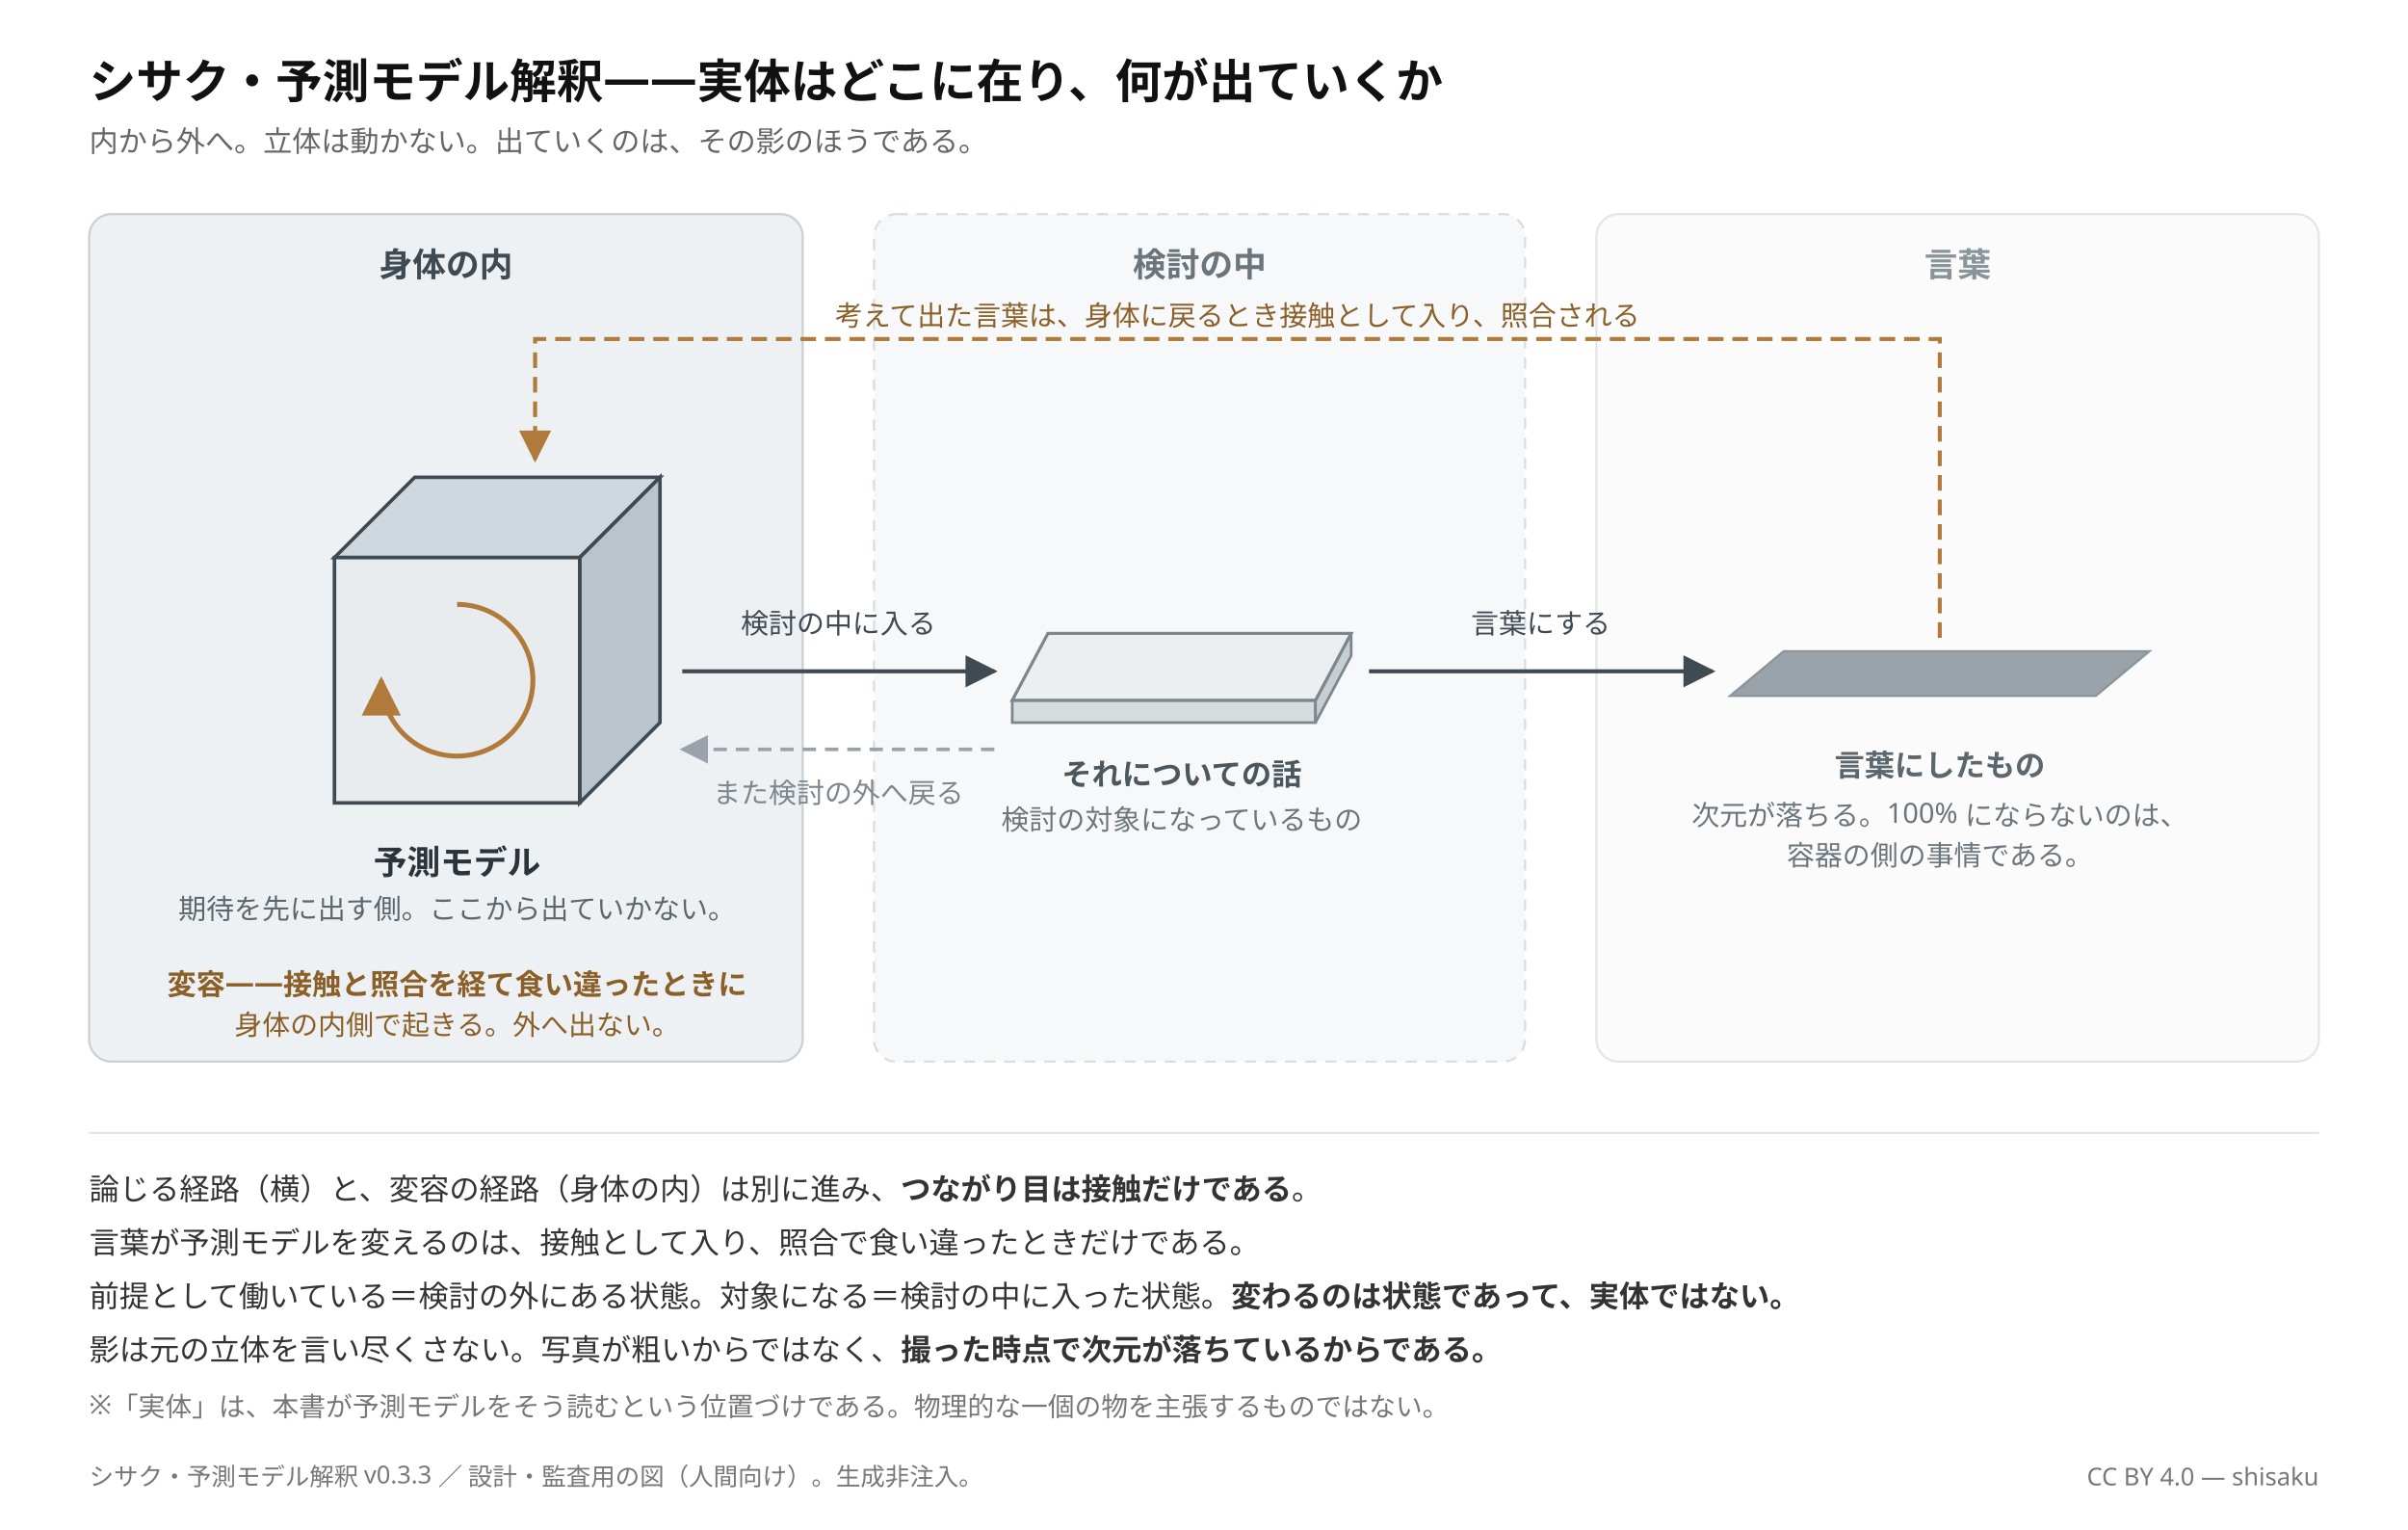
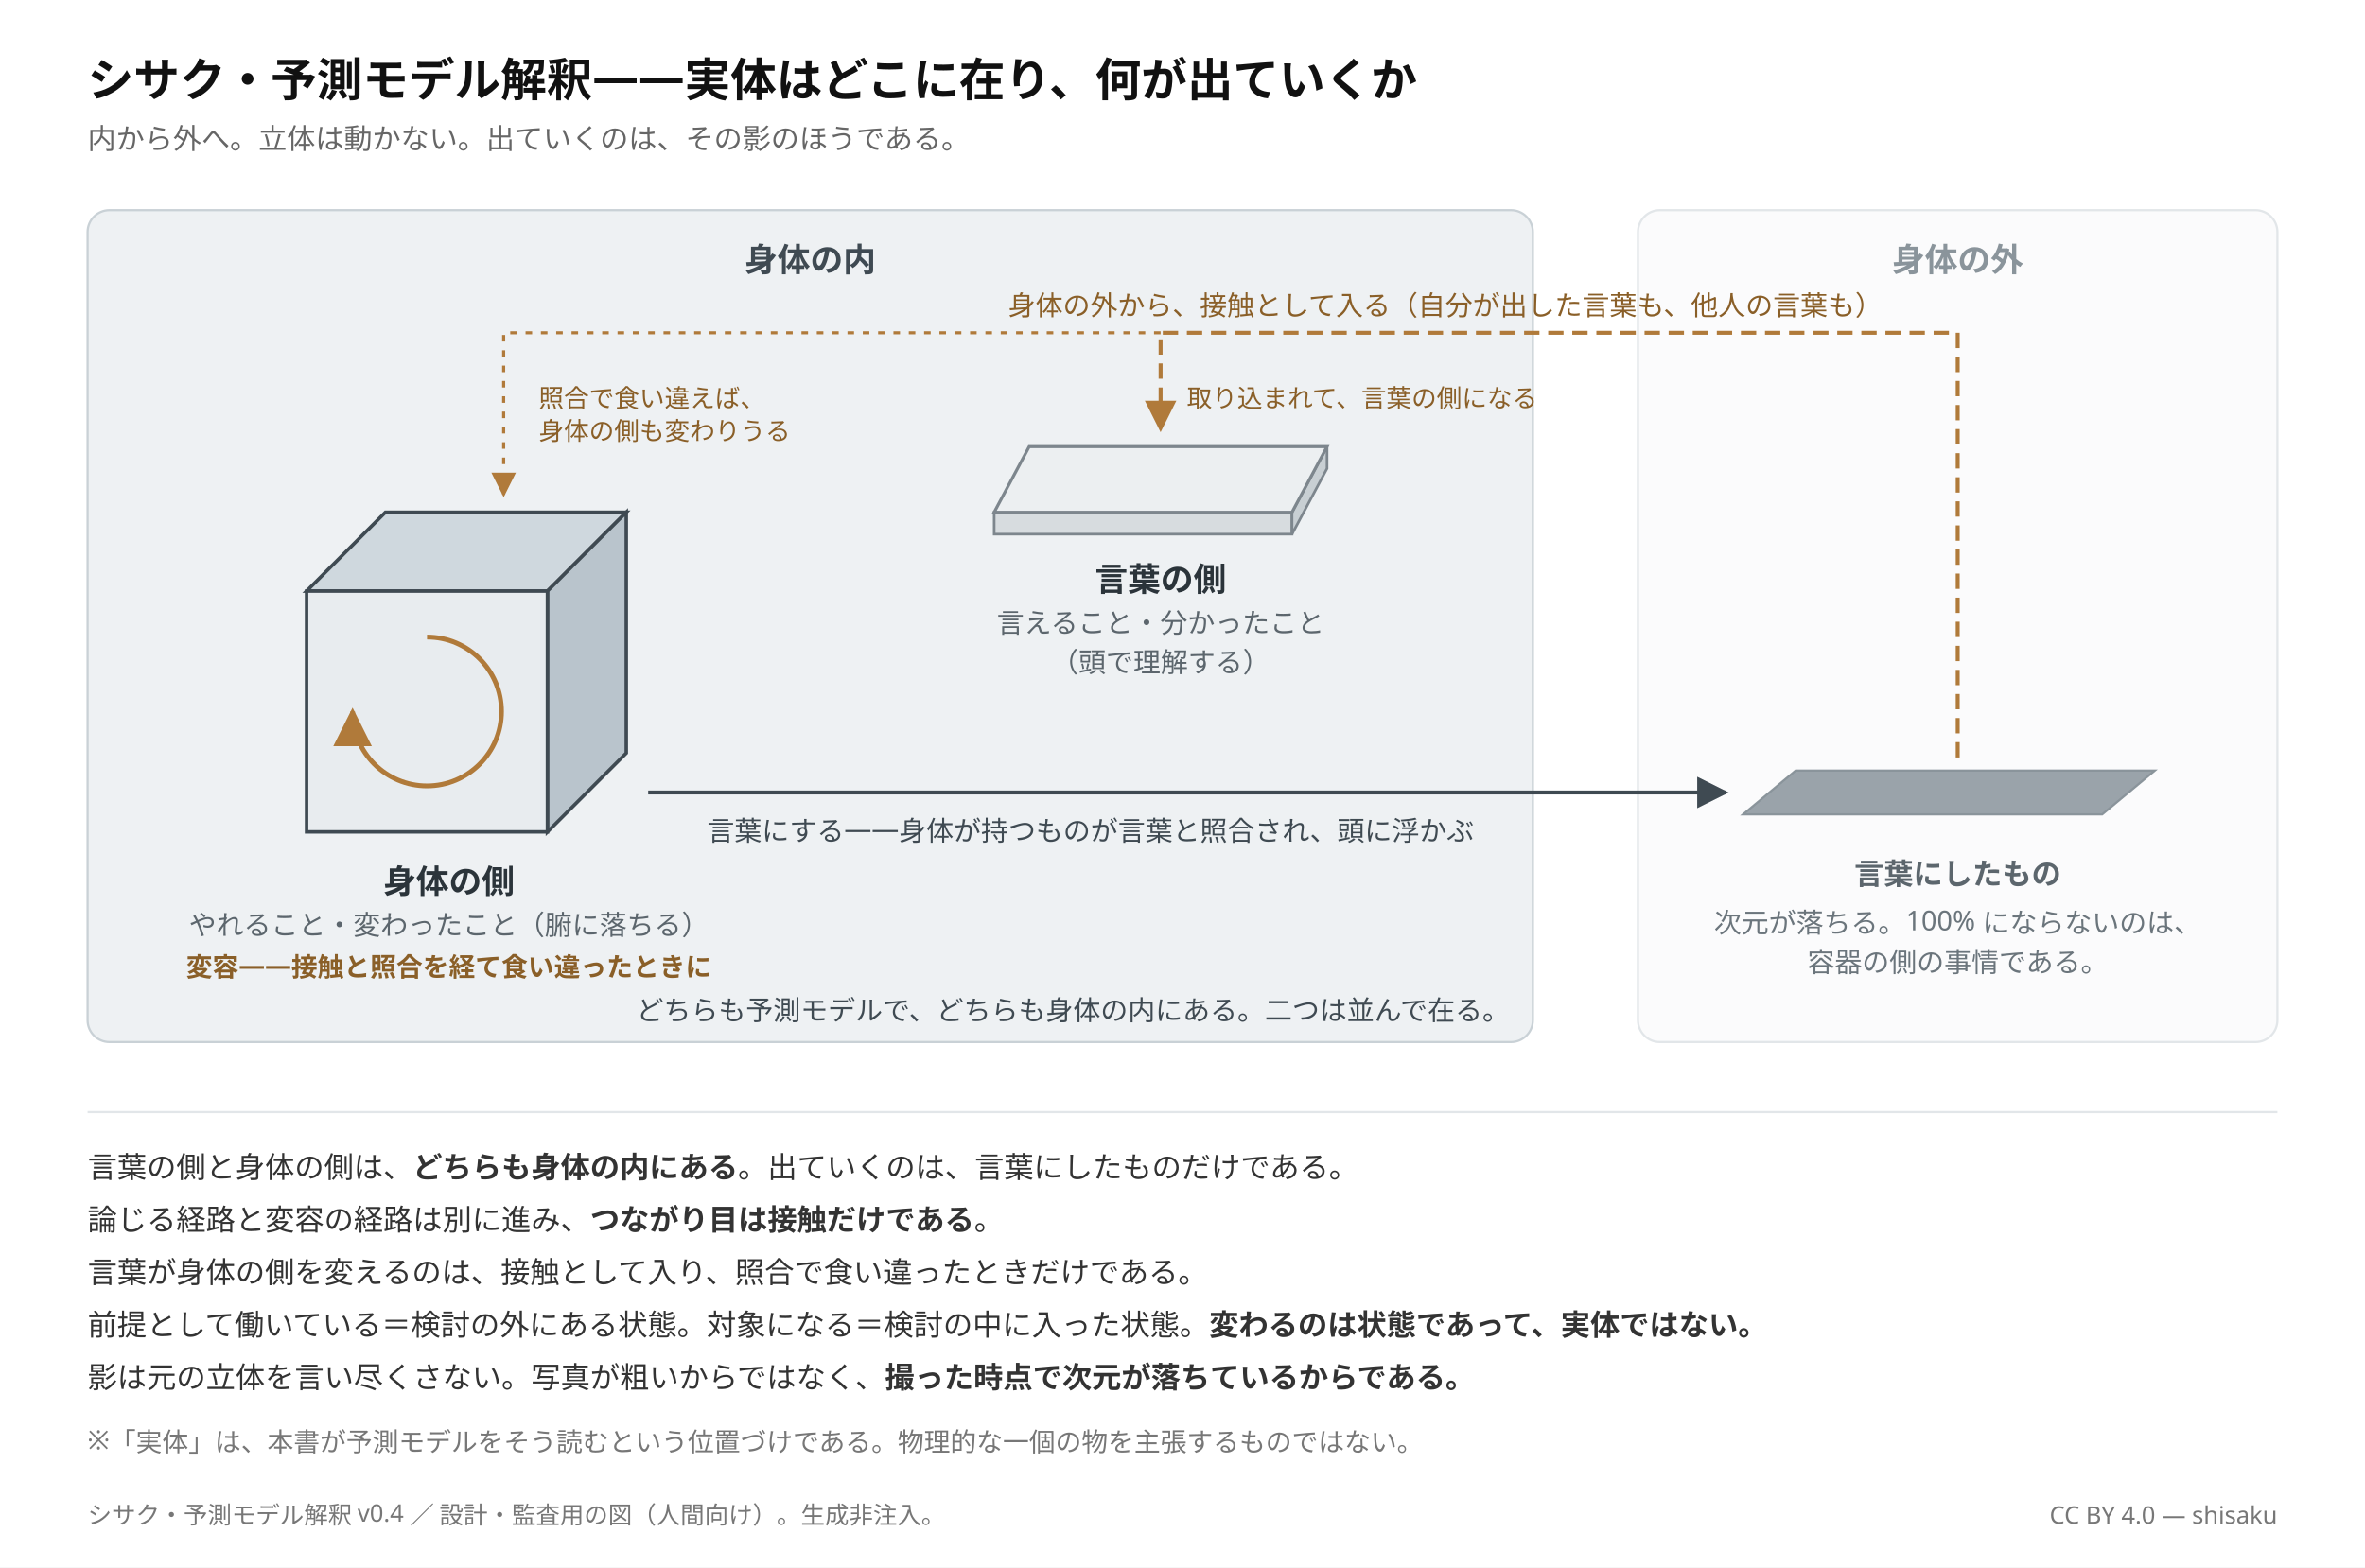
- <svg xmlns="http://www.w3.org/2000/svg" viewBox="0 0 1080 686" font-family="'Hiragino Sans','Noto Sans JP','Yu Gothic',sans-serif" font-size="14">
+ <svg xmlns="http://www.w3.org/2000/svg" viewBox="0 0 1080 716" font-family="'Hiragino Sans','Noto Sans JP','Yu Gothic',sans-serif" font-size="14">
  <defs>
    <marker id="a" viewBox="0 0 10 10" refX="9" refY="5" markerWidth="8" markerHeight="8" orient="auto-start-reverse">
      <path d="M0,0 L10,5 L0,10 z" fill="#3f4a52" />
-     </marker>
-     <marker id="ag" viewBox="0 0 10 10" refX="9" refY="5" markerWidth="8" markerHeight="8" orient="auto-start-reverse">
-       <path d="M0,0 L10,5 L0,10 z" fill="#9aa3aa" />
    </marker>
    <marker id="ao" viewBox="0 0 10 10" refX="9" refY="5" markerWidth="8" markerHeight="8" orient="auto-start-reverse">
      <path d="M0,0 L10,5 L0,10 z" fill="#b07a3a" />
    </marker>
  </defs>
-   <rect width="1080" height="686" fill="#ffffff" />
+   <rect width="1080" height="716" fill="#ffffff" />
  <text x="40" y="44" font-size="21" font-weight="700" fill="#111">シサク・予測モデル解釈——実体はどこに在り、何が出ていくか</text>
  <text x="40" y="68" font-size="13" fill="#666">内から外へ。立体は動かない。出ていくのは、その影のほうである。</text>
-   <rect x="40" y="96" width="320" height="380" rx="10" fill="#eef1f3" stroke="#c9d1d6" />
-   <rect x="392" y="96" width="292" height="380" rx="10" fill="#f7f8f9" stroke="#d8dee2" stroke-dasharray="5 4" />
-   <rect x="716" y="96" width="324" height="380" rx="10" fill="#fbfbfc" stroke="#e2e6e9" />
-   <text x="200" y="124" font-size="15" font-weight="700" fill="#3f4a52" text-anchor="middle">身体の内</text>
-   <text x="538" y="124" font-size="15" font-weight="700" fill="#6b757c" text-anchor="middle">検討の中</text>
-   <text x="878" y="124" font-size="15" font-weight="700" fill="#8a949b" text-anchor="middle">言葉</text>
-   <polygon points="150,250 186,214 296,214 260,250" fill="#cfd8de" stroke="#3f4a52" stroke-width="1.6" />
-   <polygon points="260,250 296,214 296,324 260,360" fill="#b9c4cc" stroke="#3f4a52" stroke-width="1.6" />
-   <rect x="150" y="250" width="110" height="110" fill="#e8ecef" stroke="#3f4a52" stroke-width="1.6" />
-   <text x="205" y="392" font-size="15" font-weight="700" fill="#2b343a" text-anchor="middle">予測モデル</text>
-   <text x="205" y="412" font-size="12.5" fill="#5c666d" text-anchor="middle">期待を先に出す側。ここから出ていかない。</text>
-   <path d="M205,271 A34,34 0 1 1 171,305" fill="none" stroke="#b07a3a" stroke-width="2.2" marker-end="url(#ao)" />
-   <text x="205" y="446" font-size="13" font-weight="700" fill="#8a5f28" text-anchor="middle">変容——接触と照合を経て食い違ったときに</text>
-   <text x="205" y="464" font-size="12.5" fill="#8a5f28" text-anchor="middle">身体の内側で起きる。外へ出ない。</text>
-   <polygon points="454,314 590,314 590,324 454,324" fill="#d7dcdf" stroke="#7d868d" stroke-width="1.2" />
-   <polygon points="590,314 606,284 606,294 590,324" fill="#c8cfd3" stroke="#7d868d" stroke-width="1.2" />
-   <polygon points="470,284 606,284 590,314 454,314" fill="#eceff1" stroke="#7d868d" stroke-width="1.4" />
-   <text x="530" y="352" font-size="13.5" font-weight="700" fill="#4c565d" text-anchor="middle">それについての話</text>
-   <text x="530" y="372" font-size="12.5" fill="#6b757c" text-anchor="middle">検討の対象になっているもの</text>
-   <polygon points="800,292 964,292 940,312 776,312" fill="#9aa3aa" stroke="#8a949b" stroke-width="1" />
-   <text x="870" y="348" font-size="13.5" font-weight="700" fill="#5c666d" text-anchor="middle">言葉にしたもの</text>
-   <text x="870" y="370" font-size="12.5" fill="#6b757c" text-anchor="middle">次元が落ちる。100% にならないのは、</text>
-   <text x="870" y="388" font-size="12.5" fill="#6b757c" text-anchor="middle">容器の側の事情である。</text>
-   <line x1="306" y1="301" x2="446" y2="301" stroke="#3f4a52" stroke-width="1.8" marker-end="url(#a)" />
-   <line x1="614" y1="301" x2="768" y2="301" stroke="#3f4a52" stroke-width="1.8" marker-end="url(#a)" />
-   <text x="376" y="284" font-size="12.5" fill="#3f4a52" text-anchor="middle">検討の中に入る</text>
-   <text x="691" y="284" font-size="12.5" fill="#3f4a52" text-anchor="middle">言葉にする</text>
-   <path d="M446,336 L306,336" fill="none" stroke="#9aa3aa" stroke-width="1.6" stroke-dasharray="6 4" marker-end="url(#ag)" />
-   <text x="376" y="360" font-size="12.5" fill="#7d868d" text-anchor="middle">また検討の外へ戻る</text>
-   <path d="M870,286 L870,152 L240,152 L240,206" fill="none" stroke="#b07a3a" stroke-width="1.8" stroke-dasharray="7 4" marker-end="url(#ao)" />
-   <text x="555" y="146" font-size="12.5" fill="#8a5f28" text-anchor="middle">考えて出た言葉は、身体に戻るとき接触として入り、照合される</text>
+   <rect x="40" y="96" width="660" height="380" rx="10" fill="#eef1f3" stroke="#c9d1d6" />
+   <rect x="748" y="96" width="292" height="380" rx="10" fill="#fbfbfc" stroke="#e2e6e9" />
+   <text x="370" y="124" font-size="15" font-weight="700" fill="#3f4a52" text-anchor="middle">身体の内</text>
+   <text x="894" y="124" font-size="15" font-weight="700" fill="#8a949b" text-anchor="middle">身体の外</text>
+   <polygon points="140,270 176,234 286,234 250,270" fill="#cfd8de" stroke="#3f4a52" stroke-width="1.6" />
+   <polygon points="250,270 286,234 286,344 250,380" fill="#b9c4cc" stroke="#3f4a52" stroke-width="1.6" />
+   <rect x="140" y="270" width="110" height="110" fill="#e8ecef" stroke="#3f4a52" stroke-width="1.6" />
+   <path d="M195,291 A34,34 0 1 1 161,325" fill="none" stroke="#b07a3a" stroke-width="2.2" marker-end="url(#ao)" />
+   <text x="205" y="408" font-size="15" font-weight="700" fill="#2b343a" text-anchor="middle">身体の側</text>
+   <text x="205" y="427" font-size="12.5" fill="#5c666d" text-anchor="middle">やれること・変わったこと（腑に落ちる）</text>
+   <text x="205" y="446" font-size="12" font-weight="700" fill="#8a5f28" text-anchor="middle">変容——接触と照合を経て食い違ったときに</text>
+   <polygon points="454,234 590,234 590,244 454,244" fill="#d7dcdf" stroke="#7d868d" stroke-width="1.2" />
+   <polygon points="590,234 606,204 606,214 590,244" fill="#c8cfd3" stroke="#7d868d" stroke-width="1.2" />
+   <polygon points="470,204 606,204 590,234 454,234" fill="#eceff1" stroke="#7d868d" stroke-width="1.4" />
+   <text x="530" y="270" font-size="15" font-weight="700" fill="#2b343a" text-anchor="middle">言葉の側</text>
+   <text x="530" y="289" font-size="12.5" fill="#5c666d" text-anchor="middle">言えること・分かったこと</text>
+   <text x="530" y="307" font-size="12.5" fill="#5c666d" text-anchor="middle">（頭で理解する）</text>
+   <polygon points="820,352 984,352 960,372 796,372" fill="#9aa3aa" stroke="#8a949b" stroke-width="1" />
+   <text x="894" y="404" font-size="13.5" font-weight="700" fill="#5c666d" text-anchor="middle">言葉にしたもの</text>
+   <text x="894" y="426" font-size="12.5" fill="#6b757c" text-anchor="middle">次元が落ちる。100% にならないのは、</text>
+   <text x="894" y="444" font-size="12.5" fill="#6b757c" text-anchor="middle">容器の側の事情である。</text>
+   <line x1="296" y1="362" x2="788" y2="362" stroke="#3f4a52" stroke-width="1.8" marker-end="url(#a)" />
+   <text x="498" y="384" font-size="12.5" fill="#3f4a52" text-anchor="middle">言葉にする——身体が持つものが言葉と照合され、頭に浮かぶ</text>
+   <path d="M894,346 L894,152 L530,152 L530,196" fill="none" stroke="#b07a3a" stroke-width="1.8" stroke-dasharray="7 4" marker-end="url(#ao)" />
+   <path d="M530,152 L230,152 L230,226" fill="none" stroke="#b07a3a" stroke-width="1.4" stroke-dasharray="3 4" marker-end="url(#ao)" />
+   <text x="660" y="144" font-size="12.5" fill="#8a5f28" text-anchor="middle">身体の外から、接触として入る（自分が出した言葉も、他人の言葉も）</text>
+   <text x="542" y="186" font-size="11.5" fill="#8a5f28" text-anchor="start">取り込まれて、言葉の側になる</text>
+   <text x="246" y="186" font-size="11.5" fill="#8a5f28" text-anchor="start">照合で食い違えば、</text>
+   <text x="246" y="201" font-size="11.5" fill="#8a5f28" text-anchor="start">身体の側も変わりうる</text>
+   <text x="490" y="466" font-size="12.5" fill="#3f4a52" text-anchor="middle">どちらも予測モデルで、どちらも身体の内にある。二つは並んで在る。</text>
  <line x1="40" y1="508" x2="1040" y2="508" stroke="#e2e6e9" />
-   <text x="40" y="538" font-size="13.5" fill="#333">論じる経路（横）と、変容の経路（身体の内）は別に進み、<tspan font-weight="700">つながり目は接触だけである</tspan>。</text>
-   <text x="40" y="562" font-size="13.5" fill="#333">言葉が予測モデルを変えるのは、接触として入り、照合で食い違ったときだけである。</text>
-   <text x="40" y="586" font-size="13.5" fill="#333">前提として働いている＝検討の外にある状態。対象になる＝検討の中に入った状態。<tspan font-weight="700">変わるのは状態であって、実体ではない。</tspan>
+   <text x="40" y="538" font-size="13.5" fill="#333">言葉の側と身体の側は、<tspan font-weight="700">どちらも身体の内にある</tspan>。出ていくのは、言葉にしたものだけである。</text>
+   <text x="40" y="562" font-size="13.5" fill="#333">論じる経路と変容の経路は別に進み、<tspan font-weight="700">つながり目は接触だけである</tspan>。</text>
+   <text x="40" y="586" font-size="13.5" fill="#333">言葉が身体の側を変えるのは、接触として入り、照合で食い違ったときだけである。</text>
+   <text x="40" y="610" font-size="13.5" fill="#333">前提として働いている＝検討の外にある状態。対象になる＝検討の中に入った状態。<tspan font-weight="700">変わるのは状態であって、実体ではない。</tspan>
  </text>
-   <text x="40" y="610" font-size="13.5" fill="#333">影は元の立体を言い尽くさない。写真が粗いからではなく、<tspan font-weight="700">撮った時点で次元が落ちているからである。</tspan>
+   <text x="40" y="634" font-size="13.5" fill="#333">影は元の立体を言い尽くさない。写真が粗いからではなく、<tspan font-weight="700">撮った時点で次元が落ちているからである。</tspan>
  </text>
-   <text x="40" y="634" font-size="12" fill="#777">※「実体」は、本書が予測モデルをそう読むという位置づけである。物理的な一個の物を主張するものではない。</text>
-   <text x="40" y="666" font-size="11" fill="#777">シサク・予測モデル解釈 v0.3.3 ／ 設計・監査用の図（人間向け）。生成非注入。</text>
-   <text x="1040" y="666" font-size="11" fill="#777" text-anchor="end">CC BY 4.0 — shisaku</text>
+   <text x="40" y="662" font-size="12" fill="#777">※「実体」は、本書が予測モデルをそう読むという位置づけである。物理的な一個の物を主張するものではない。</text>
+   <text x="40" y="696" font-size="11" fill="#777">シサク・予測モデル解釈 v0.4 ／ 設計・監査用の図（人間向け）。生成非注入。</text>
+   <text x="1040" y="696" font-size="11" fill="#777" text-anchor="end">CC BY 4.0 — shisaku</text>
</svg>
